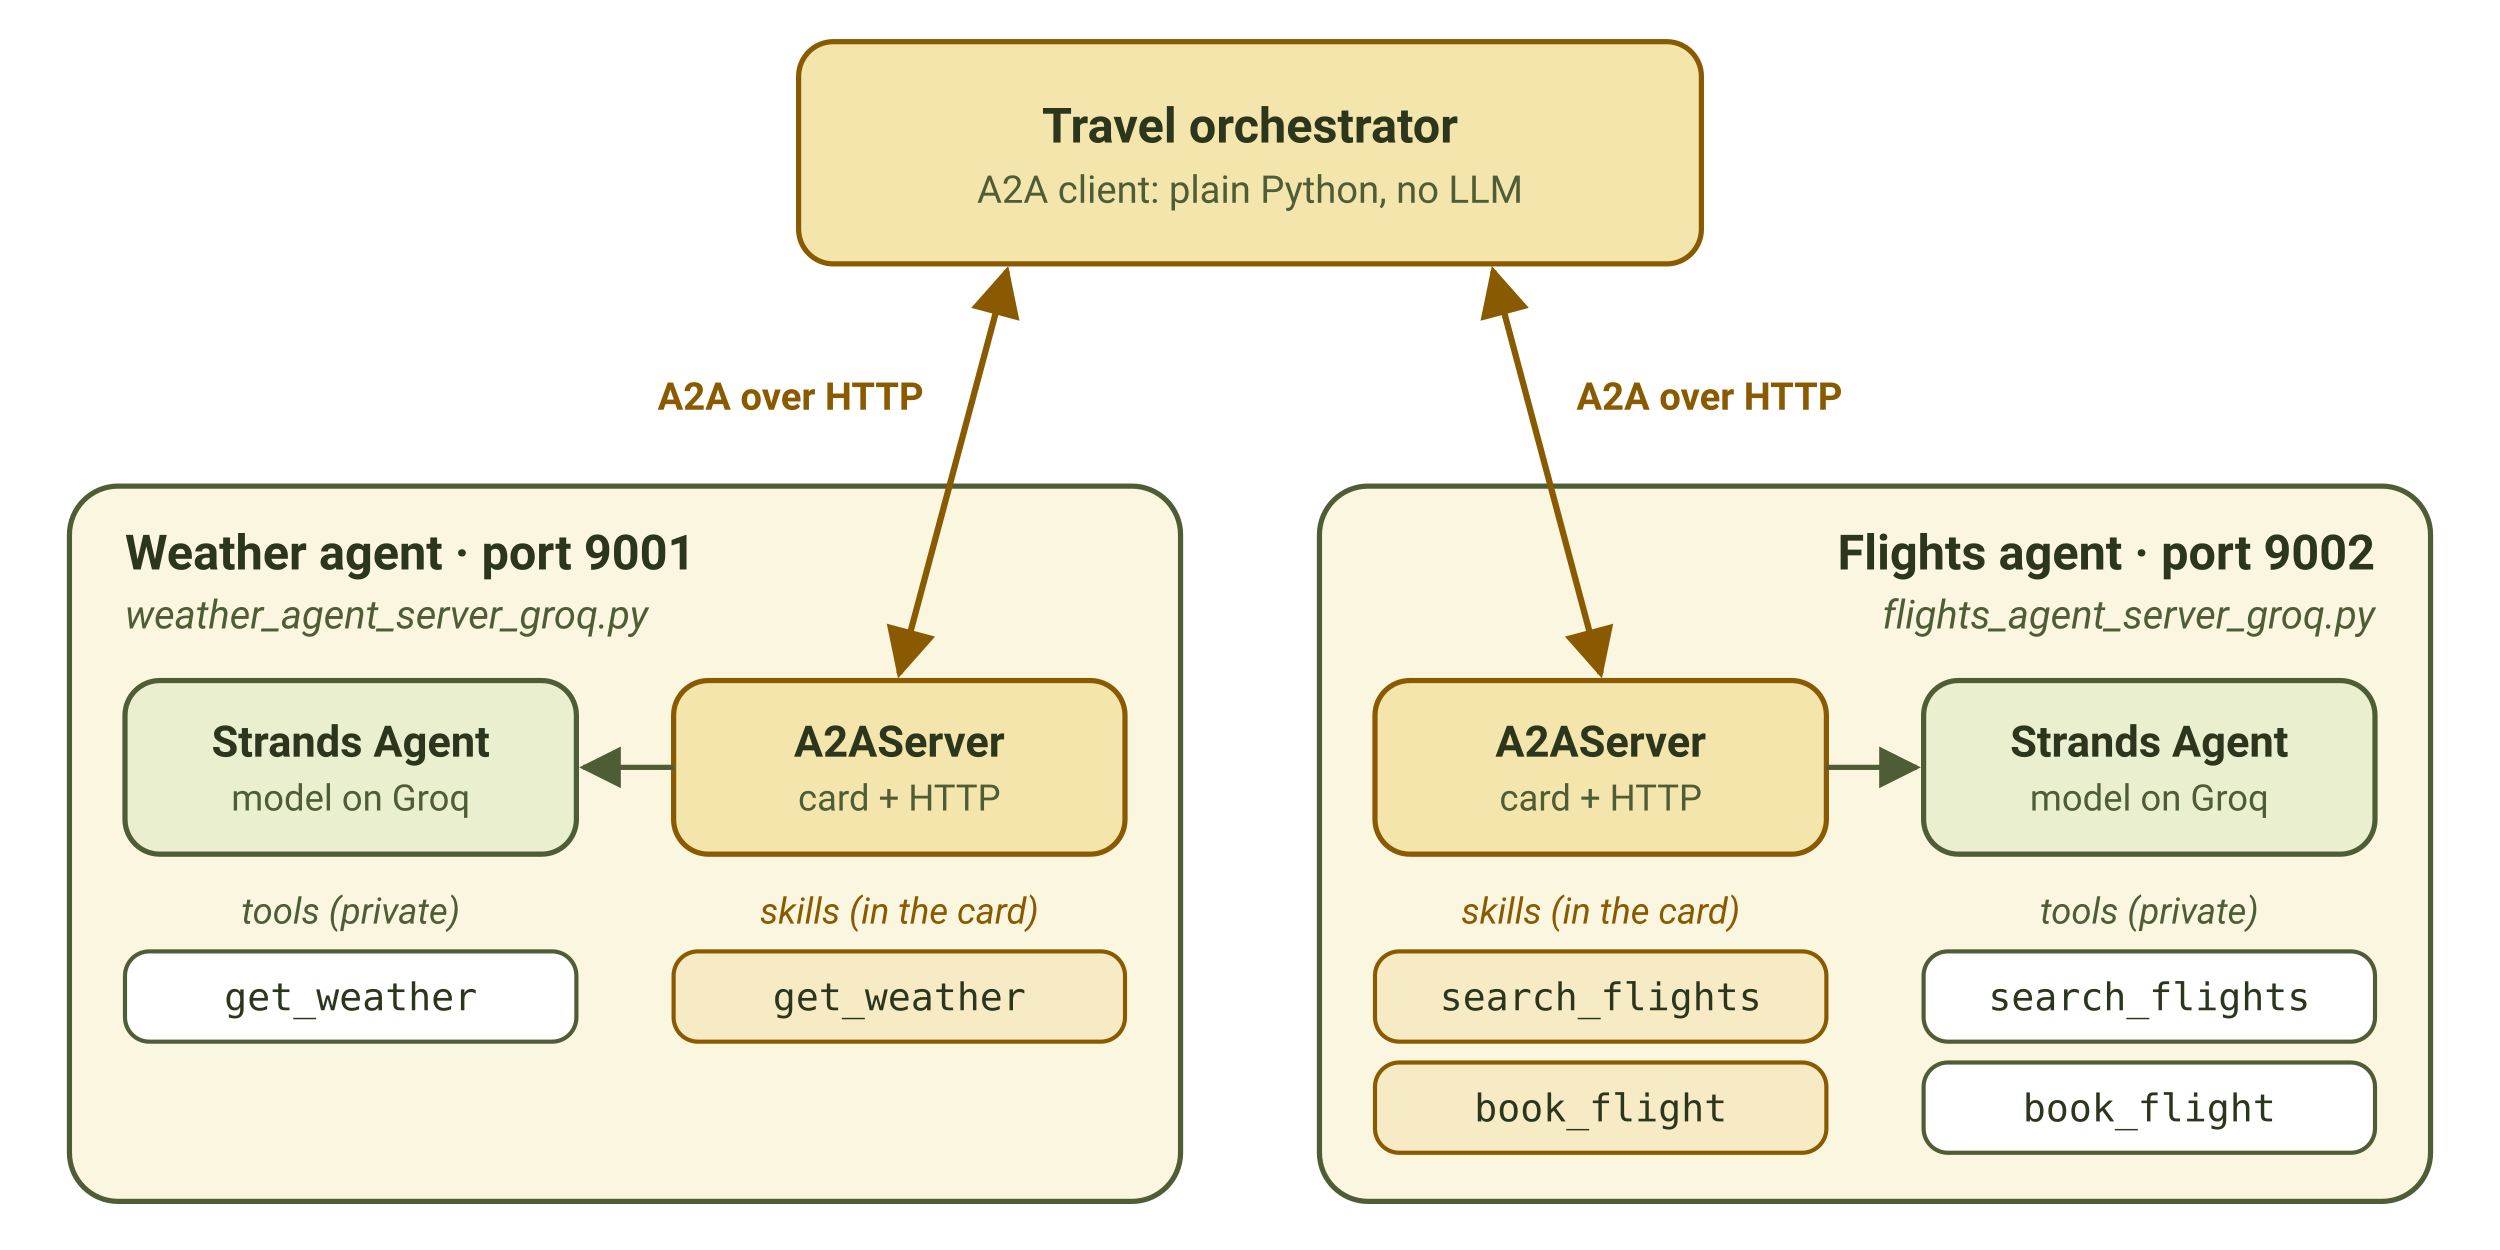
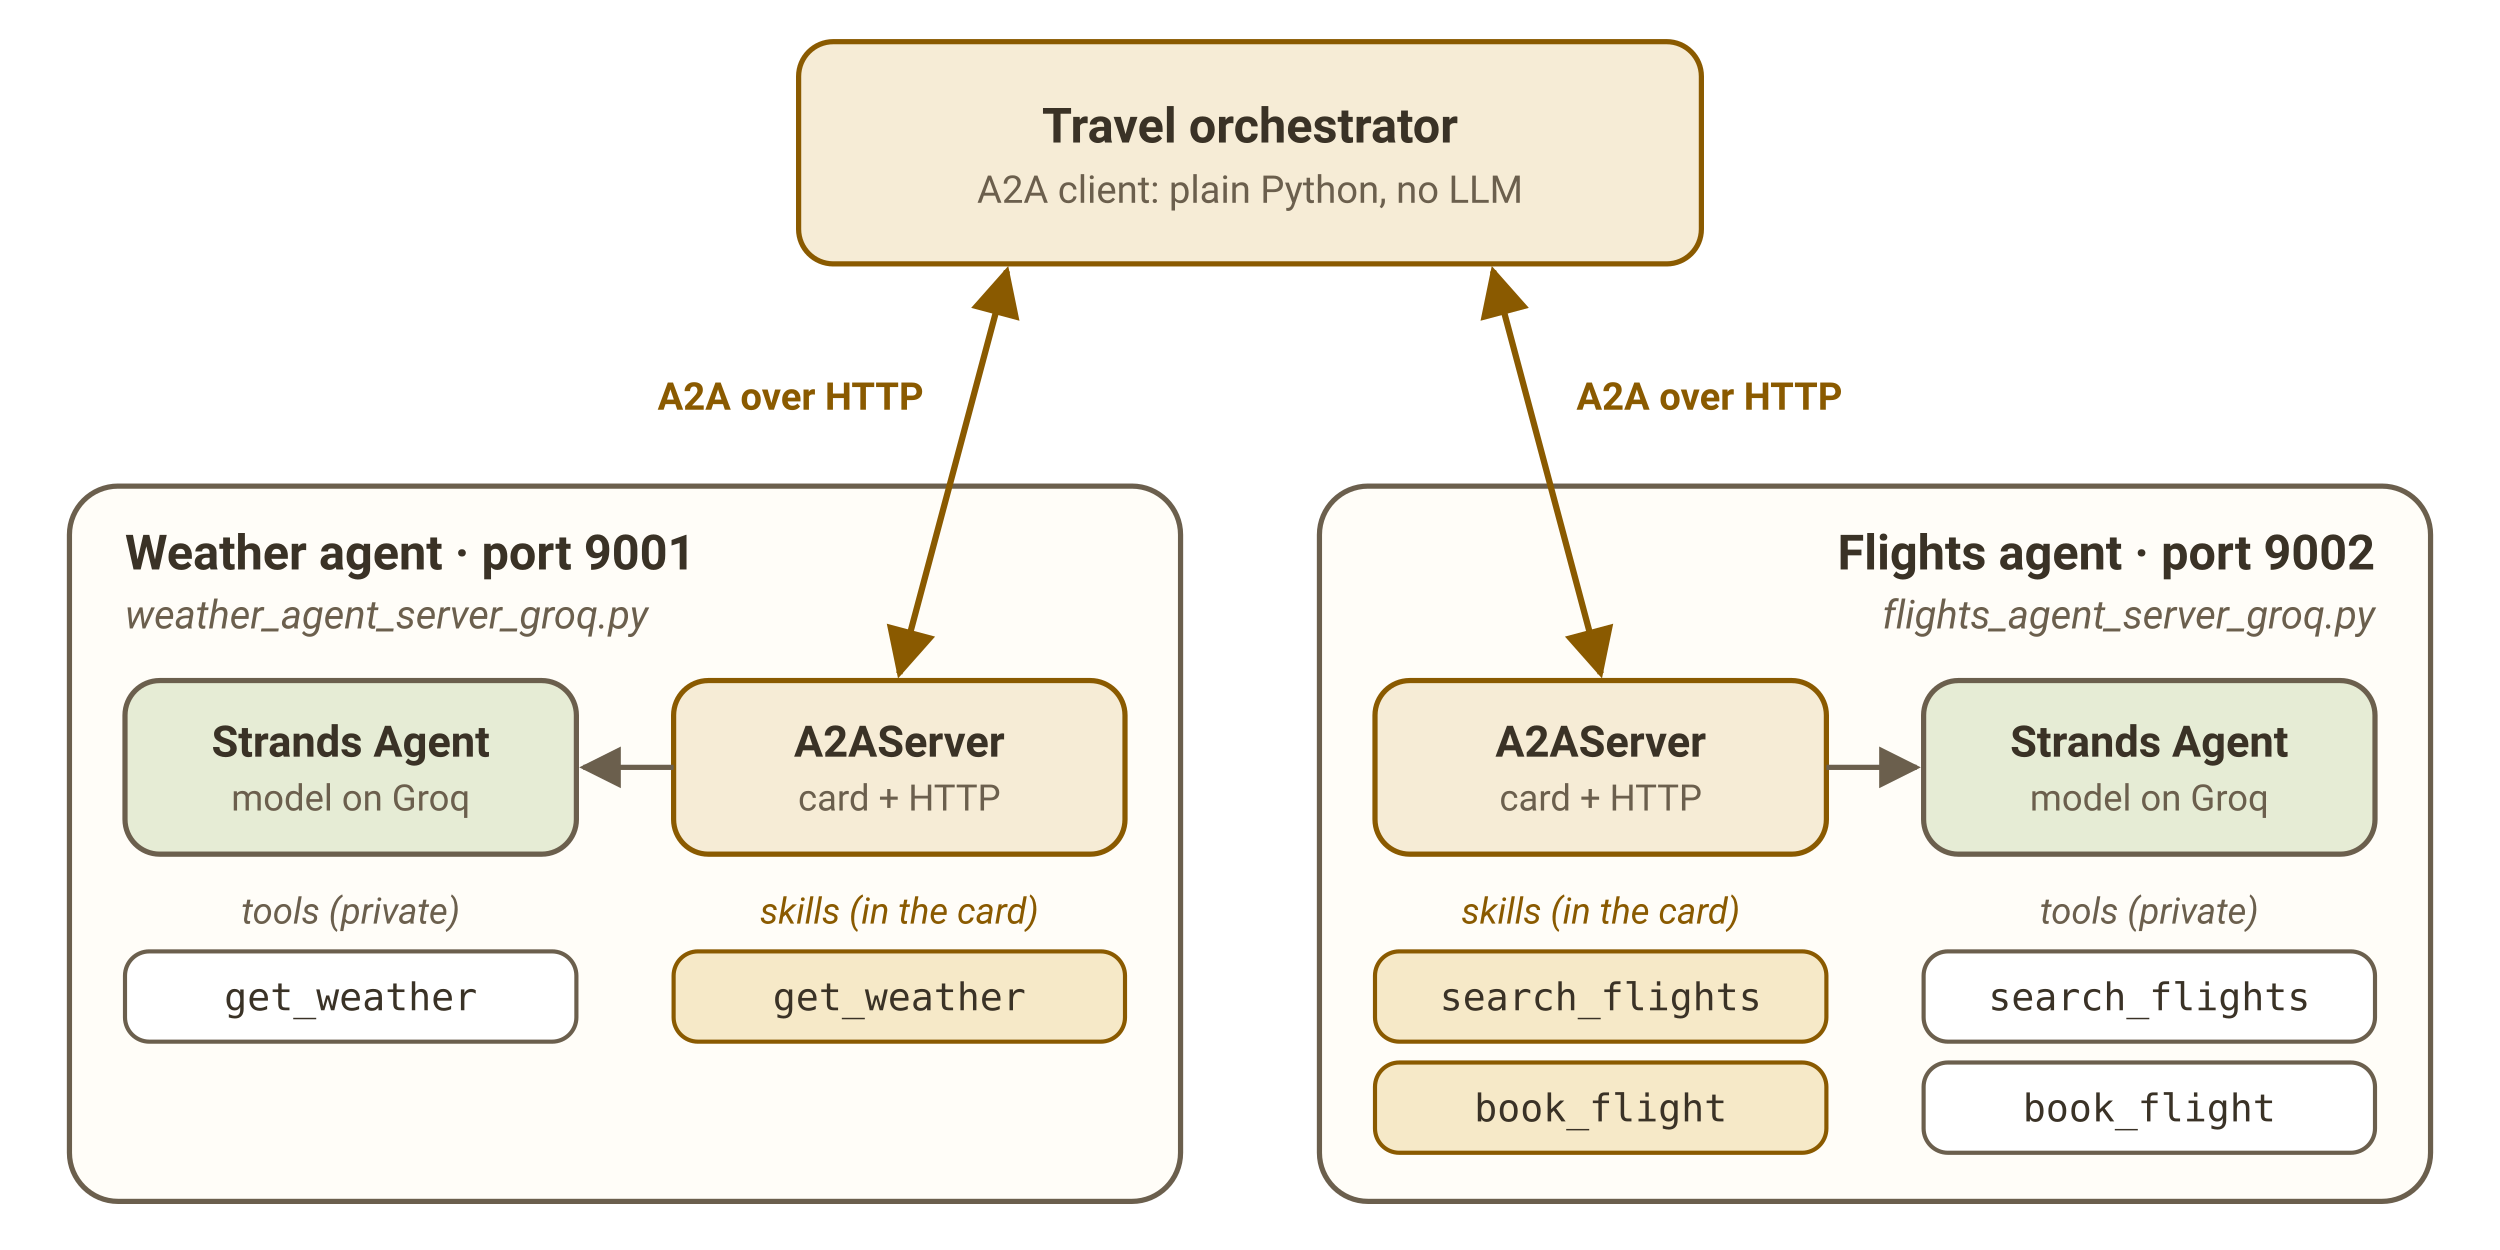
<svg xmlns="http://www.w3.org/2000/svg" viewBox="0 0 720 360" width="720" height="360" font-family="system-ui, -apple-system, 'Segoe UI', Roboto, Helvetica, Arial, sans-serif" role="img">
  <defs>
    <marker id="ah-4f5d36" viewBox="0 0 10 10" refX="9" refY="5" markerWidth="8" markerHeight="8" orient="auto-start-reverse">
-       <path d="M0 0 L10 5 L0 10 z" fill="#4f5d36" />
+       <path d="M0 0 L10 5 L0 10 z" fill="#6b5f4d" />
    </marker>
    <marker id="ah-8a5a00" viewBox="0 0 10 10" refX="9" refY="5" markerWidth="8" markerHeight="8" orient="auto-start-reverse">
      <path d="M0 0 L10 5 L0 10 z" fill="#8a5a00" />
    </marker>
  </defs>
  <rect width="720" height="360" fill="#ffffff" />
-   <rect x="230" y="12" width="260" height="64" rx="10" fill="#f3e5ab" stroke="#8a5a00" stroke-width="1.5" />
-   <text x="360" y="41.05" font-size="14" font-weight="700" fill="#2c361c" text-anchor="middle">Travel orchestrator</text>
-   <text x="360" y="58.41" font-size="11" font-weight="400" fill="#4f5d36" text-anchor="middle">A2A client: plain Python, no LLM</text>
-   <rect x="20" y="140" width="320" height="206" rx="14" fill="#fbf6df" stroke="#4f5d36" stroke-width="1.5" />
-   <text x="36" y="164" font-size="14" font-weight="700" fill="#2c361c" text-anchor="start">Weather agent · port 9001</text>
-   <text x="36" y="181" font-size="11.5" font-weight="400" fill="#4f5d36" text-anchor="start" font-style="italic">weather_agent_server_groq.py</text>
-   <rect x="194" y="196" width="130" height="50" rx="10" fill="#f3e5ab" stroke="#8a5a00" stroke-width="1.5" />
-   <text x="259" y="217.925" font-size="12.5" font-weight="700" fill="#2c361c" text-anchor="middle">A2AServer</text>
-   <text x="259" y="233.425" font-size="10.5" font-weight="400" fill="#4f5d36" text-anchor="middle">card + HTTP</text>
-   <rect x="36" y="196" width="130" height="50" rx="10" fill="#e9efcf" stroke="#4f5d36" stroke-width="1.5" />
-   <text x="101" y="217.925" font-size="12.5" font-weight="700" fill="#2c361c" text-anchor="middle">Strands Agent</text>
-   <text x="101" y="233.425" font-size="10.5" font-weight="400" fill="#4f5d36" text-anchor="middle">model on Groq</text>
-   <line x1="194" y1="221" x2="168" y2="221" stroke="#4f5d36" stroke-width="1.5" marker-end="url(#ah-4f5d36)" />
+   <rect x="230" y="12" width="260" height="64" rx="10" fill="#f6ecd6" stroke="#8a5a00" stroke-width="1.5" />
+   <text x="360" y="41.05" font-size="14" font-weight="700" fill="#3a3226" text-anchor="middle">Travel orchestrator</text>
+   <text x="360" y="58.41" font-size="11" font-weight="400" fill="#6b5f4d" text-anchor="middle">A2A client: plain Python, no LLM</text>
+   <rect x="20" y="140" width="320" height="206" rx="14" fill="#fffdf8" stroke="#6b5f4d" stroke-width="1.5" />
+   <text x="36" y="164" font-size="14" font-weight="700" fill="#3a3226" text-anchor="start">Weather agent · port 9001</text>
+   <text x="36" y="181" font-size="11.5" font-weight="400" fill="#6b5f4d" text-anchor="start" font-style="italic">weather_agent_server_groq.py</text>
+   <rect x="194" y="196" width="130" height="50" rx="10" fill="#f6ecd6" stroke="#8a5a00" stroke-width="1.5" />
+   <text x="259" y="217.925" font-size="12.5" font-weight="700" fill="#3a3226" text-anchor="middle">A2AServer</text>
+   <text x="259" y="233.425" font-size="10.5" font-weight="400" fill="#6b5f4d" text-anchor="middle">card + HTTP</text>
+   <rect x="36" y="196" width="130" height="50" rx="10" fill="#e6ecd5" stroke="#6b5f4d" stroke-width="1.5" />
+   <text x="101" y="217.925" font-size="12.5" font-weight="700" fill="#3a3226" text-anchor="middle">Strands Agent</text>
+   <text x="101" y="233.425" font-size="10.5" font-weight="400" fill="#6b5f4d" text-anchor="middle">model on Groq</text>
+   <line x1="194" y1="221" x2="168" y2="221" stroke="#6b5f4d" stroke-width="1.5" marker-end="url(#ah-4f5d36)" />
  <text x="259" y="266" font-size="10.5" font-weight="400" fill="#8a5a00" text-anchor="middle" font-style="italic">skills (in the card)</text>
-   <text x="101" y="266" font-size="10.5" font-weight="400" fill="#4f5d36" text-anchor="middle" font-style="italic">tools (private)</text>
-   <rect x="194" y="274" width="130" height="26" rx="7" fill="#f6ebc4" stroke="#8a5a00" stroke-width="1.2" />
-   <text x="259" y="290.96" font-size="11" font-weight="400" fill="#2c361c" text-anchor="middle" font-family="ui-monospace, SFMono-Regular, Menlo, Consolas, monospace">get_weather</text>
-   <rect x="36" y="274" width="130" height="26" rx="7" fill="#ffffff" stroke="#4f5d36" stroke-width="1.2" />
-   <text x="101" y="290.96" font-size="11" font-weight="400" fill="#2c361c" text-anchor="middle" font-family="ui-monospace, SFMono-Regular, Menlo, Consolas, monospace">get_weather</text>
-   <rect x="380" y="140" width="320" height="206" rx="14" fill="#fbf6df" stroke="#4f5d36" stroke-width="1.5" />
-   <text x="684" y="164" font-size="14" font-weight="700" fill="#2c361c" text-anchor="end">Flights agent · port 9002</text>
-   <text x="684" y="181" font-size="11.5" font-weight="400" fill="#4f5d36" text-anchor="end" font-style="italic">flights_agent_server_groq.py</text>
-   <rect x="396" y="196" width="130" height="50" rx="10" fill="#f3e5ab" stroke="#8a5a00" stroke-width="1.5" />
-   <text x="461" y="217.925" font-size="12.5" font-weight="700" fill="#2c361c" text-anchor="middle">A2AServer</text>
-   <text x="461" y="233.425" font-size="10.5" font-weight="400" fill="#4f5d36" text-anchor="middle">card + HTTP</text>
-   <rect x="554" y="196" width="130" height="50" rx="10" fill="#e9efcf" stroke="#4f5d36" stroke-width="1.5" />
-   <text x="619" y="217.925" font-size="12.5" font-weight="700" fill="#2c361c" text-anchor="middle">Strands Agent</text>
-   <text x="619" y="233.425" font-size="10.5" font-weight="400" fill="#4f5d36" text-anchor="middle">model on Groq</text>
-   <line x1="526" y1="221" x2="552" y2="221" stroke="#4f5d36" stroke-width="1.5" marker-end="url(#ah-4f5d36)" />
+   <text x="101" y="266" font-size="10.5" font-weight="400" fill="#6b5f4d" text-anchor="middle" font-style="italic">tools (private)</text>
+   <rect x="194" y="274" width="130" height="26" rx="7" fill="#f6e9c8" stroke="#8a5a00" stroke-width="1.2" />
+   <text x="259" y="290.96" font-size="11" font-weight="400" fill="#3a3226" text-anchor="middle" font-family="ui-monospace, SFMono-Regular, Menlo, Consolas, monospace">get_weather</text>
+   <rect x="36" y="274" width="130" height="26" rx="7" fill="#ffffff" stroke="#6b5f4d" stroke-width="1.2" />
+   <text x="101" y="290.96" font-size="11" font-weight="400" fill="#3a3226" text-anchor="middle" font-family="ui-monospace, SFMono-Regular, Menlo, Consolas, monospace">get_weather</text>
+   <rect x="380" y="140" width="320" height="206" rx="14" fill="#fffdf8" stroke="#6b5f4d" stroke-width="1.5" />
+   <text x="684" y="164" font-size="14" font-weight="700" fill="#3a3226" text-anchor="end">Flights agent · port 9002</text>
+   <text x="684" y="181" font-size="11.5" font-weight="400" fill="#6b5f4d" text-anchor="end" font-style="italic">flights_agent_server_groq.py</text>
+   <rect x="396" y="196" width="130" height="50" rx="10" fill="#f6ecd6" stroke="#8a5a00" stroke-width="1.5" />
+   <text x="461" y="217.925" font-size="12.5" font-weight="700" fill="#3a3226" text-anchor="middle">A2AServer</text>
+   <text x="461" y="233.425" font-size="10.5" font-weight="400" fill="#6b5f4d" text-anchor="middle">card + HTTP</text>
+   <rect x="554" y="196" width="130" height="50" rx="10" fill="#e6ecd5" stroke="#6b5f4d" stroke-width="1.5" />
+   <text x="619" y="217.925" font-size="12.5" font-weight="700" fill="#3a3226" text-anchor="middle">Strands Agent</text>
+   <text x="619" y="233.425" font-size="10.5" font-weight="400" fill="#6b5f4d" text-anchor="middle">model on Groq</text>
+   <line x1="526" y1="221" x2="552" y2="221" stroke="#6b5f4d" stroke-width="1.5" marker-end="url(#ah-4f5d36)" />
  <text x="461" y="266" font-size="10.5" font-weight="400" fill="#8a5a00" text-anchor="middle" font-style="italic">skills (in the card)</text>
-   <text x="619" y="266" font-size="10.5" font-weight="400" fill="#4f5d36" text-anchor="middle" font-style="italic">tools (private)</text>
-   <rect x="396" y="274" width="130" height="26" rx="7" fill="#f6ebc4" stroke="#8a5a00" stroke-width="1.2" />
-   <text x="461" y="290.96" font-size="11" font-weight="400" fill="#2c361c" text-anchor="middle" font-family="ui-monospace, SFMono-Regular, Menlo, Consolas, monospace">search_flights</text>
-   <rect x="554" y="274" width="130" height="26" rx="7" fill="#ffffff" stroke="#4f5d36" stroke-width="1.2" />
-   <text x="619" y="290.96" font-size="11" font-weight="400" fill="#2c361c" text-anchor="middle" font-family="ui-monospace, SFMono-Regular, Menlo, Consolas, monospace">search_flights</text>
-   <rect x="396" y="306" width="130" height="26" rx="7" fill="#f6ebc4" stroke="#8a5a00" stroke-width="1.2" />
-   <text x="461" y="322.96" font-size="11" font-weight="400" fill="#2c361c" text-anchor="middle" font-family="ui-monospace, SFMono-Regular, Menlo, Consolas, monospace">book_flight</text>
-   <rect x="554" y="306" width="130" height="26" rx="7" fill="#ffffff" stroke="#4f5d36" stroke-width="1.2" />
-   <text x="619" y="322.96" font-size="11" font-weight="400" fill="#2c361c" text-anchor="middle" font-family="ui-monospace, SFMono-Regular, Menlo, Consolas, monospace">book_flight</text>
+   <text x="619" y="266" font-size="10.5" font-weight="400" fill="#6b5f4d" text-anchor="middle" font-style="italic">tools (private)</text>
+   <rect x="396" y="274" width="130" height="26" rx="7" fill="#f6e9c8" stroke="#8a5a00" stroke-width="1.2" />
+   <text x="461" y="290.96" font-size="11" font-weight="400" fill="#3a3226" text-anchor="middle" font-family="ui-monospace, SFMono-Regular, Menlo, Consolas, monospace">search_flights</text>
+   <rect x="554" y="274" width="130" height="26" rx="7" fill="#ffffff" stroke="#6b5f4d" stroke-width="1.2" />
+   <text x="619" y="290.96" font-size="11" font-weight="400" fill="#3a3226" text-anchor="middle" font-family="ui-monospace, SFMono-Regular, Menlo, Consolas, monospace">search_flights</text>
+   <rect x="396" y="306" width="130" height="26" rx="7" fill="#f6e9c8" stroke="#8a5a00" stroke-width="1.2" />
+   <text x="461" y="322.96" font-size="11" font-weight="400" fill="#3a3226" text-anchor="middle" font-family="ui-monospace, SFMono-Regular, Menlo, Consolas, monospace">book_flight</text>
+   <rect x="554" y="306" width="130" height="26" rx="7" fill="#ffffff" stroke="#6b5f4d" stroke-width="1.2" />
+   <text x="619" y="322.96" font-size="11" font-weight="400" fill="#3a3226" text-anchor="middle" font-family="ui-monospace, SFMono-Regular, Menlo, Consolas, monospace">book_flight</text>
  <line x1="290" y1="78" x2="259" y2="194" stroke="#8a5a00" stroke-width="1.8" marker-end="url(#ah-8a5a00)" marker-start="url(#ah-8a5a00)" />
  <line x1="430" y1="78" x2="461" y2="194" stroke="#8a5a00" stroke-width="1.8" marker-end="url(#ah-8a5a00)" marker-start="url(#ah-8a5a00)" />
  <text x="266" y="118" font-size="11" font-weight="700" fill="#8a5a00" text-anchor="end">A2A over HTTP</text>
  <text x="454" y="118" font-size="11" font-weight="700" fill="#8a5a00" text-anchor="start">A2A over HTTP</text>
</svg>
